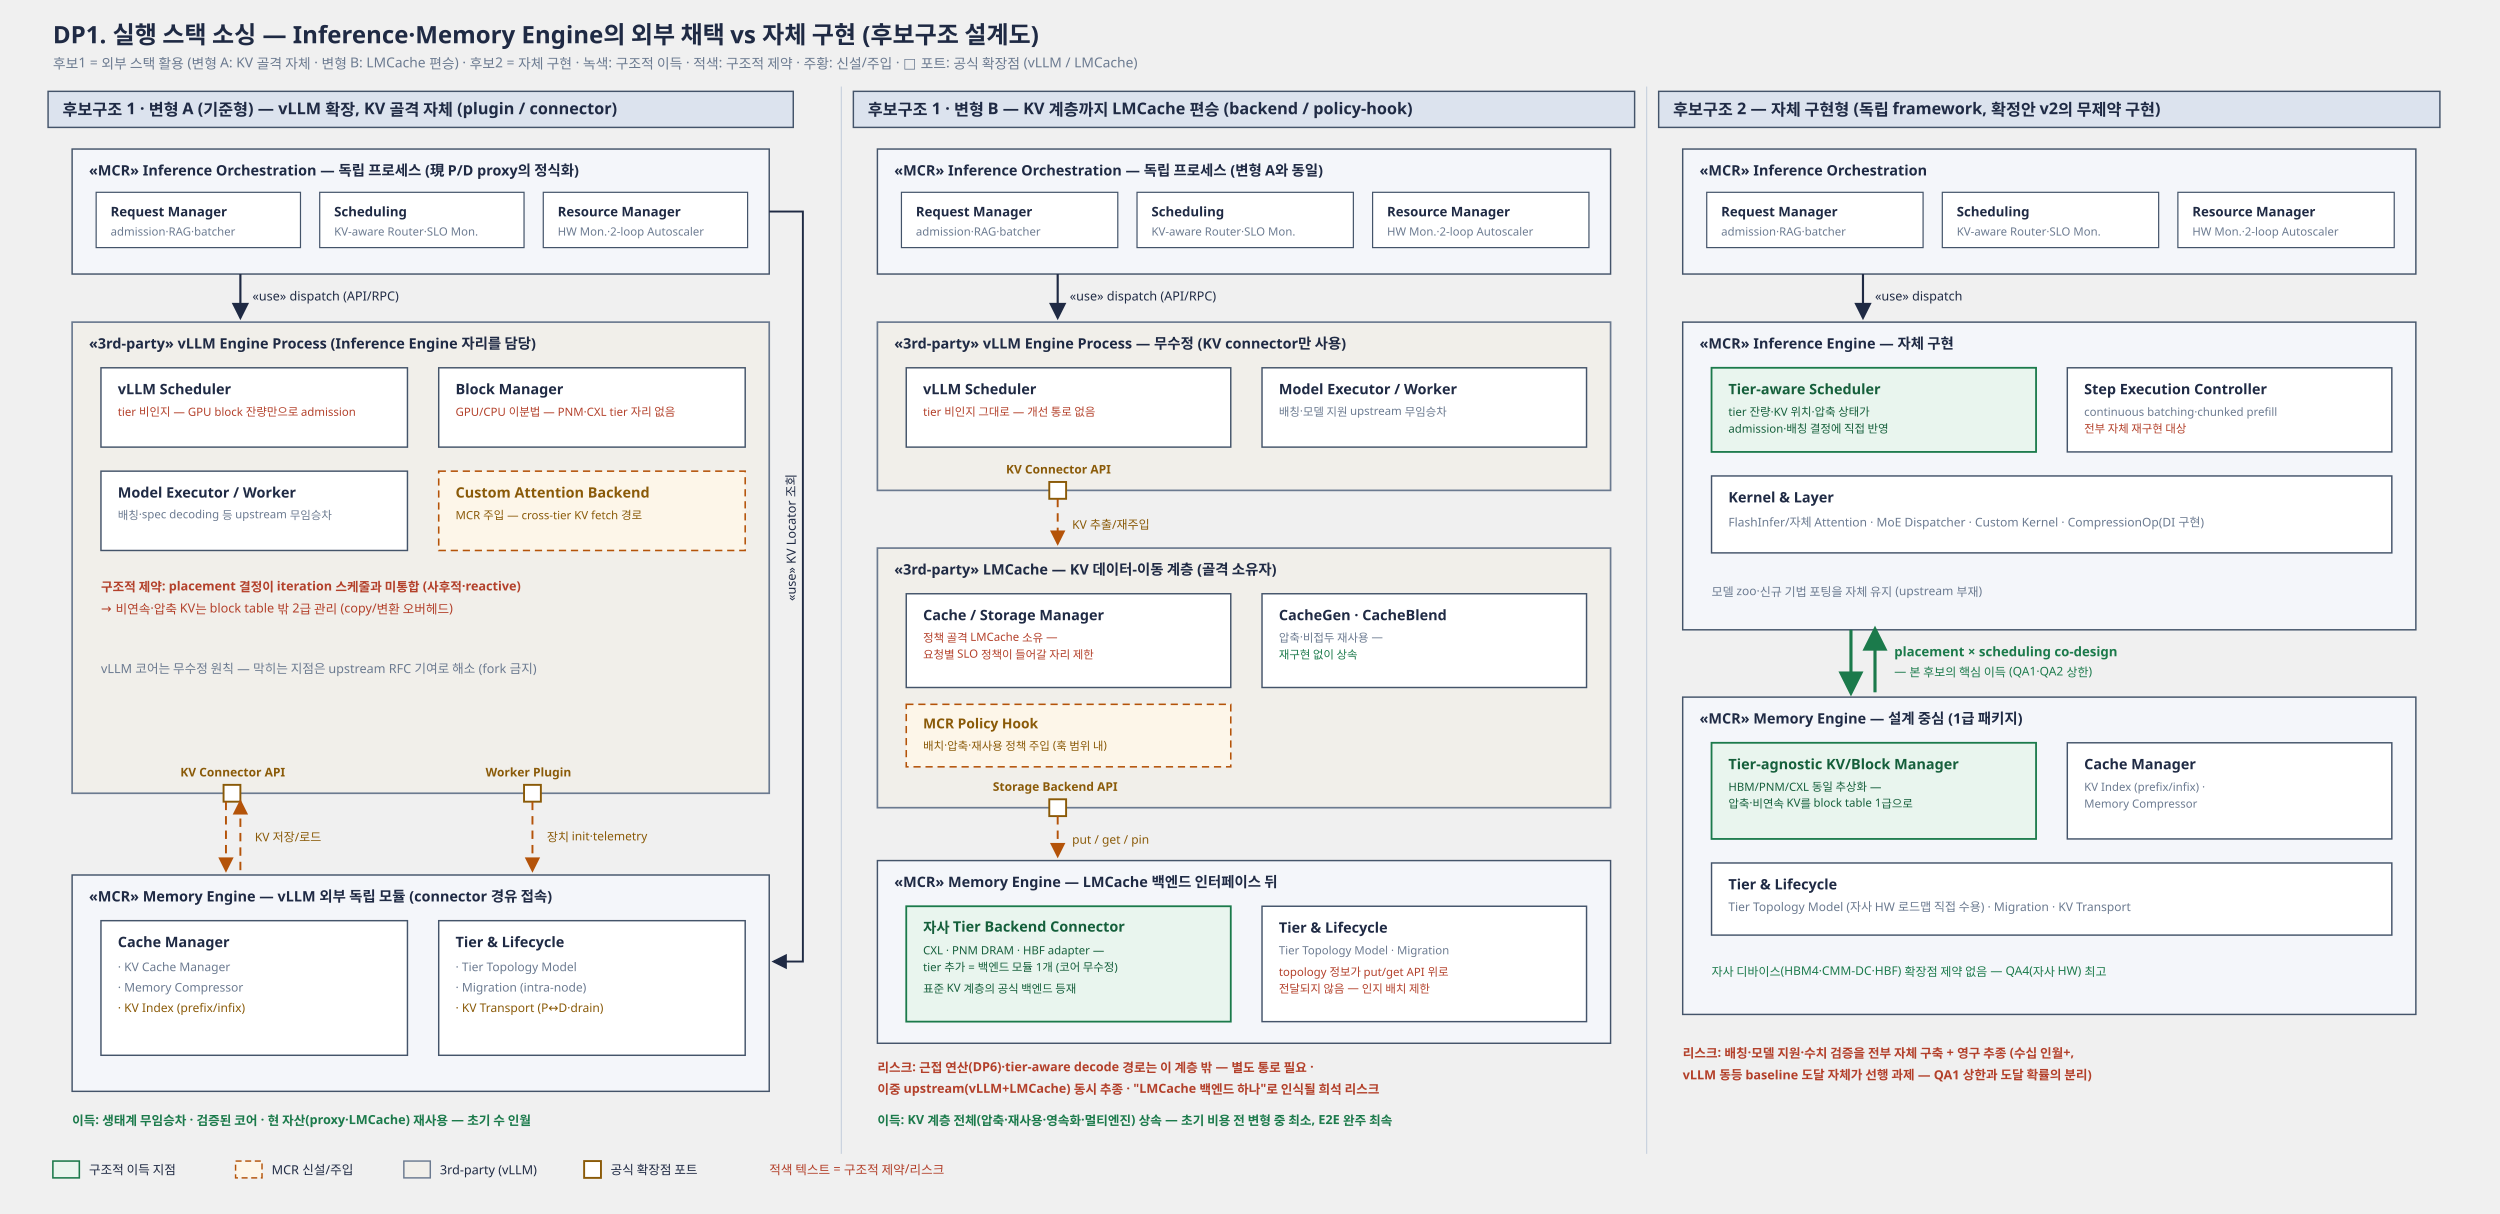
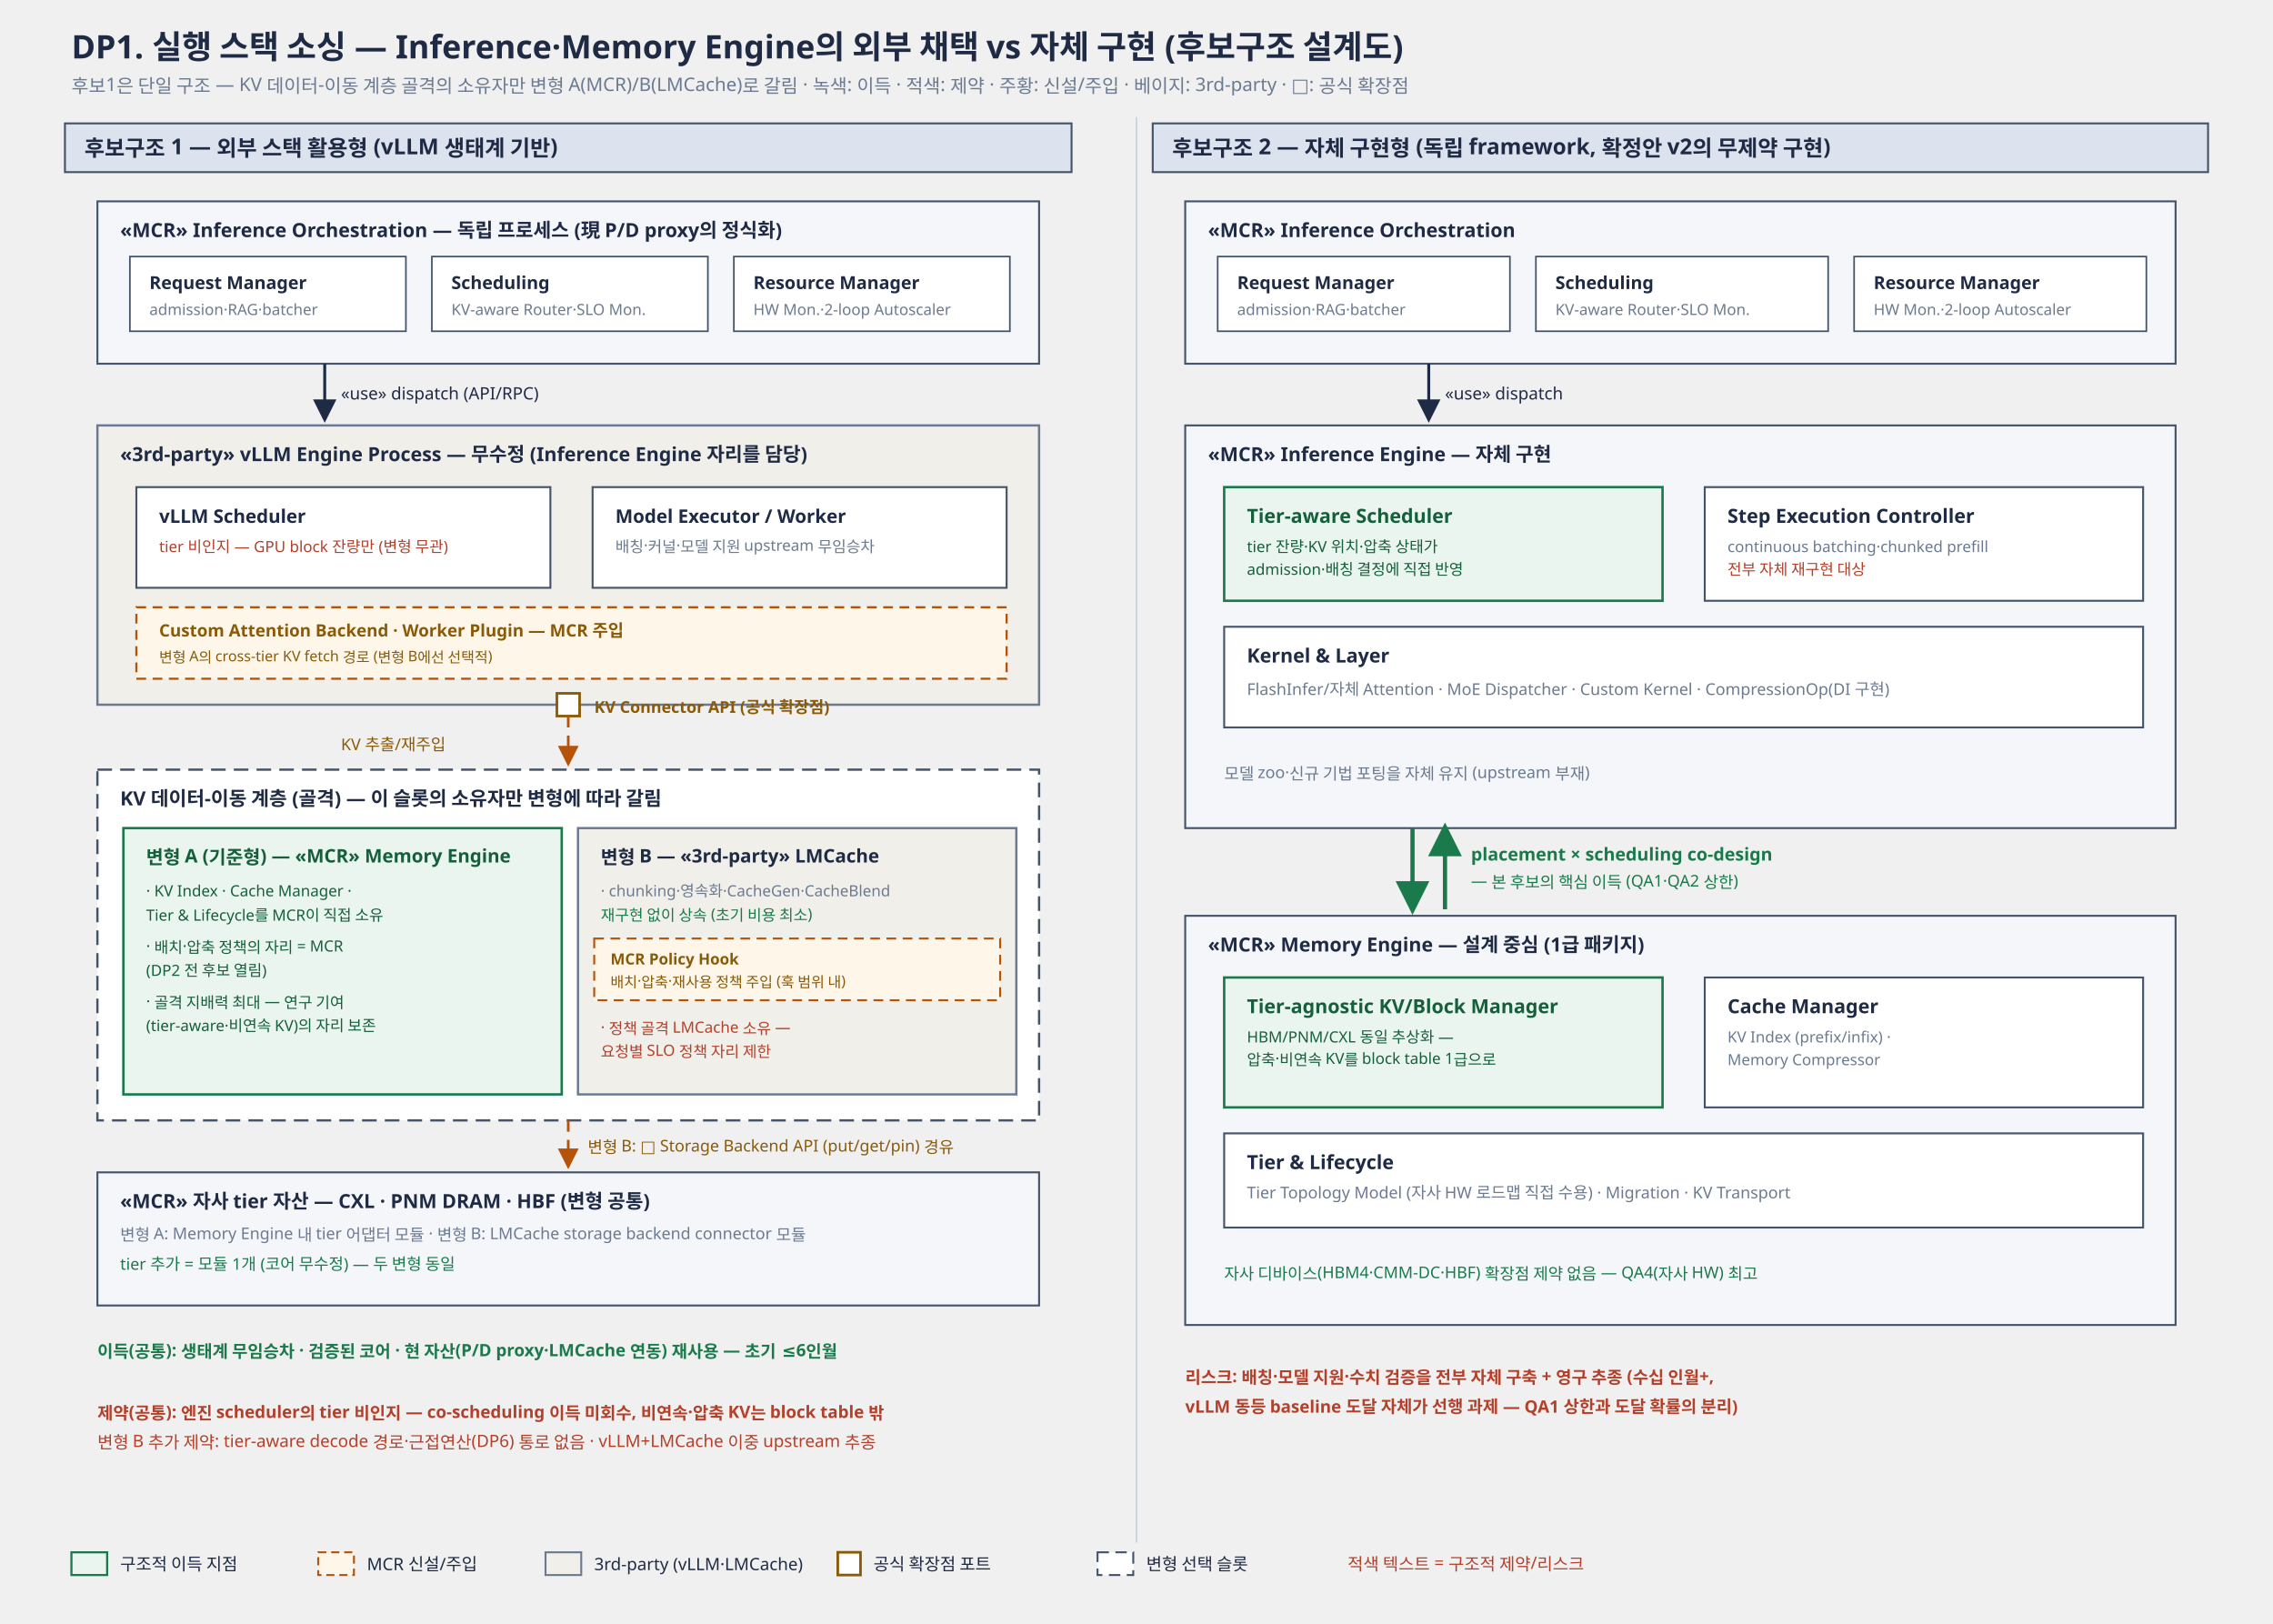
- <svg xmlns="http://www.w3.org/2000/svg" viewBox="0 0 2080 1010" font-family="'Malgun Gothic','Apple SD Gothic Neo','Noto Sans KR',sans-serif">
+ <svg xmlns="http://www.w3.org/2000/svg" viewBox="0 0 1400 1000" font-family="'Malgun Gothic','Apple SD Gothic Neo','Noto Sans KR',sans-serif">
  <defs>
    <marker id="arr" viewBox="0 0 12 12" refX="10" refY="6" markerWidth="8" markerHeight="8" orient="auto">
      <path d="M0,0 L12,6 L0,12 z" fill="#1F2A44" />
    </marker>
    <marker id="arrAmb" viewBox="0 0 12 12" refX="10" refY="6" markerWidth="8" markerHeight="8" orient="auto">
      <path d="M0,0 L12,6 L0,12 z" fill="#B45309" />
    </marker>
    <marker id="arrGrn" viewBox="0 0 12 12" refX="10" refY="6" markerWidth="8" markerHeight="8" orient="auto">
      <path d="M0,0 L12,6 L0,12 z" fill="#1B7A4B" />
    </marker>
  </defs>
  <text x="44" y="36" font-size="20" font-weight="700" fill="#1F2A44">DP1. 실행 스택 소싱 — Inference·Memory Engine의 외부 채택 vs 자체 구현 (후보구조 설계도)</text>
-   <text x="44" y="57" font-size="11.5" fill="#6B7A90">후보1 = 외부 스택 활용 (변형 A: KV 골격 자체 · 변형 B: LMCache 편승) · 후보2 = 자체 구현 · 녹색: 구조적 이득 · 적색: 구조적 제약 · 주황: 신설/주입 · □ 포트: 공식 확장점 (vLLM / LMCache)</text>
-   <line x1="700" y1="72" x2="700" y2="960" stroke="#C9D2DE" stroke-width="1" />
-   <line x1="1370" y1="72" x2="1370" y2="960" stroke="#C9D2DE" stroke-width="1" />
+   <text x="44" y="57" font-size="11.5" fill="#6B7A90">후보1은 단일 구조 — KV 데이터-이동 계층 골격의 소유자만 변형 A(MCR)/B(LMCache)로 갈림 · 녹색: 이득 · 적색: 제약 · 주황: 신설/주입 · 베이지: 3rd-party · □: 공식 확장점</text>
+   <line x1="700" y1="72" x2="700" y2="950" stroke="#C9D2DE" stroke-width="1" />
  <rect x="40" y="76" width="620" height="30" fill="#DCE3EE" stroke="#44546A" stroke-width="1.2" />
-   <text x="52" y="96" font-size="13.5" font-weight="700" fill="#1F2A44">후보구조 1 · 변형 A (기준형) — vLLM 확장, KV 골격 자체 (plugin / connector)</text>
-   <rect x="60" y="124" width="580" height="104" fill="#F4F6FA" stroke="#44546A" stroke-width="1.2" />
+   <text x="52" y="96" font-size="13.5" font-weight="700" fill="#1F2A44">후보구조 1 — 외부 스택 활용형 (vLLM 생태계 기반)</text>
+   <rect x="60" y="124" width="580" height="100" fill="#F4F6FA" stroke="#44546A" stroke-width="1.2" />
  <text x="74" y="146" font-size="12" font-weight="700" fill="#1F2A44">«MCR» Inference Orchestration — 독립 프로세스 (現 P/D proxy의 정식화)</text>
-   <rect x="80" y="160" width="170" height="46" fill="#FFFFFF" stroke="#44546A" />
-   <text x="92" y="180" font-size="11" font-weight="700" fill="#1F2A44">Request Manager</text>
-   <text x="92" y="196" font-size="9.5" fill="#6B7A90">admission·RAG·batcher</text>
-   <rect x="266" y="160" width="170" height="46" fill="#FFFFFF" stroke="#44546A" />
-   <text x="278" y="180" font-size="11" font-weight="700" fill="#1F2A44">Scheduling</text>
-   <text x="278" y="196" font-size="9.5" fill="#6B7A90">KV-aware Router·SLO Mon.</text>
-   <rect x="452" y="160" width="170" height="46" fill="#FFFFFF" stroke="#44546A" />
-   <text x="464" y="180" font-size="11" font-weight="700" fill="#1F2A44">Resource Manager</text>
-   <text x="464" y="196" font-size="9.5" fill="#6B7A90">HW Mon.·2-loop Autoscaler</text>
-   <line x1="200" y1="228" x2="200" y2="264" stroke="#1F2A44" stroke-width="1.8" marker-end="url(#arr)" />
-   <text x="210" y="250" font-size="10.5" fill="#1F2A44">«use» dispatch (API/RPC)</text>
-   <rect x="60" y="268" width="580" height="392" fill="#F1EFEA" stroke="#6B7A90" stroke-width="1.4" />
-   <text x="74" y="290" font-size="12" font-weight="700" fill="#1F2A44">«3rd-party» vLLM Engine Process  (Inference Engine 자리를 담당)</text>
-   <rect x="84" y="306" width="255" height="66" fill="#FFFFFF" stroke="#44546A" stroke-width="1.2" />
-   <text x="98" y="328" font-size="12" font-weight="700" fill="#1F2A44">vLLM Scheduler</text>
-   <text x="98" y="346" font-size="9.5" fill="#B3402A">tier 비인지 — GPU block 잔량만으로 admission</text>
-   <rect x="365" y="306" width="255" height="66" fill="#FFFFFF" stroke="#44546A" stroke-width="1.2" />
-   <text x="379" y="328" font-size="12" font-weight="700" fill="#1F2A44">Block Manager</text>
-   <text x="379" y="346" font-size="9.5" fill="#B3402A">GPU/CPU 이분법 — PNM·CXL tier 자리 없음</text>
-   <rect x="84" y="392" width="255" height="66" fill="#FFFFFF" stroke="#44546A" stroke-width="1.2" />
-   <text x="98" y="414" font-size="12" font-weight="700" fill="#1F2A44">Model Executor / Worker</text>
-   <text x="98" y="432" font-size="9.5" fill="#6B7A90">배칭·spec decoding 등 upstream 무임승차</text>
-   <rect x="365" y="392" width="255" height="66" fill="#FDF6E9" stroke="#B45309" stroke-width="1.3" stroke-dasharray="6,4" />
-   <text x="379" y="414" font-size="12" font-weight="700" fill="#8A5A08">Custom Attention Backend</text>
-   <text x="379" y="432" font-size="9.5" fill="#8A5A08">MCR 주입 — cross-tier KV fetch 경로</text>
-   <text x="84" y="492" font-size="10.5" fill="#B3402A" font-weight="700">구조적 제약: placement 결정이 iteration 스케줄과 미통합 (사후적·reactive)</text>
-   <text x="84" y="510" font-size="10.5" fill="#B3402A">→ 비연속·압축 KV는 block table 밖 2급 관리 (copy/변환 오버헤드)</text>
-   <text x="84" y="560" font-size="10.5" fill="#6B7A90">vLLM 코어는 무수정 원칙 — 막히는 지점은 upstream RFC 기여로 해소 (fork 금지)</text>
-   <rect x="186" y="653" width="14" height="14" fill="#FFFFFF" stroke="#8A5A08" stroke-width="1.6" />
-   <text x="150" y="646" font-size="10" font-weight="700" fill="#8A5A08">KV Connector API</text>
-   <rect x="436" y="653" width="14" height="14" fill="#FFFFFF" stroke="#8A5A08" stroke-width="1.6" />
-   <text x="404" y="646" font-size="10" font-weight="700" fill="#8A5A08">Worker Plugin</text>
-   <line x1="188" y1="667" x2="188" y2="724" stroke="#B45309" stroke-width="1.6" stroke-dasharray="7,5" marker-end="url(#arrAmb)" />
-   <line x1="200" y1="724" x2="200" y2="667" stroke="#B45309" stroke-width="1.6" stroke-dasharray="7,5" marker-end="url(#arrAmb)" />
-   <text x="212" y="700" font-size="10" fill="#8A5A08">KV 저장/로드</text>
-   <line x1="443" y1="667" x2="443" y2="724" stroke="#B45309" stroke-width="1.6" stroke-dasharray="7,5" marker-end="url(#arrAmb)" />
-   <text x="455" y="700" font-size="10" fill="#8A5A08">장치 init·telemetry</text>
-   <rect x="60" y="728" width="580" height="180" fill="#F4F6FA" stroke="#44546A" stroke-width="1.2" />
-   <text x="74" y="750" font-size="12" font-weight="700" fill="#1F2A44">«MCR» Memory Engine — vLLM 외부 독립 모듈 (connector 경유 접속)</text>
-   <rect x="84" y="766" width="255" height="112" fill="#FFFFFF" stroke="#44546A" stroke-width="1.2" />
-   <text x="98" y="788" font-size="12" font-weight="700" fill="#1F2A44">Cache Manager</text>
-   <text x="98" y="808" font-size="10" fill="#6B7A90">· KV Cache Manager</text>
-   <text x="98" y="825" font-size="10" fill="#6B7A90">· Memory Compressor</text>
-   <text x="98" y="842" font-size="10" fill="#8A5A08">· KV Index (prefix/infix)</text>
-   <rect x="365" y="766" width="255" height="112" fill="#FFFFFF" stroke="#44546A" stroke-width="1.2" />
-   <text x="379" y="788" font-size="12" font-weight="700" fill="#1F2A44">Tier &amp; Lifecycle</text>
-   <text x="379" y="808" font-size="10" fill="#6B7A90">· Tier Topology Model</text>
-   <text x="379" y="825" font-size="10" fill="#6B7A90">· Migration (intra-node)</text>
-   <text x="379" y="842" font-size="10" fill="#8A5A08">· KV Transport (P↔D·drain)</text>
-   <path d="M 640 176 L 668 176 L 668 800 L 644 800" fill="none" stroke="#1F2A44" stroke-width="1.6" marker-end="url(#arr)" />
-   <text x="662" y="500" font-size="10.5" fill="#1F2A44" transform="rotate(-90 662 500)">«use» KV Locator 조회</text>
-   <text x="60" y="936" font-size="10.5" fill="#1B7A4B" font-weight="700">이득: 생태계 무임승차 · 검증된 코어 · 현 자산(proxy·LMCache) 재사용 — 초기 수 인월</text>
+   <rect x="80" y="158" width="170" height="46" fill="#FFFFFF" stroke="#44546A" />
+   <text x="92" y="178" font-size="11" font-weight="700" fill="#1F2A44">Request Manager</text>
+   <text x="92" y="194" font-size="9.5" fill="#6B7A90">admission·RAG·batcher</text>
+   <rect x="266" y="158" width="170" height="46" fill="#FFFFFF" stroke="#44546A" />
+   <text x="278" y="178" font-size="11" font-weight="700" fill="#1F2A44">Scheduling</text>
+   <text x="278" y="194" font-size="9.5" fill="#6B7A90">KV-aware Router·SLO Mon.</text>
+   <rect x="452" y="158" width="170" height="46" fill="#FFFFFF" stroke="#44546A" />
+   <text x="464" y="178" font-size="11" font-weight="700" fill="#1F2A44">Resource Manager</text>
+   <text x="464" y="194" font-size="9.5" fill="#6B7A90">HW Mon.·2-loop Autoscaler</text>
+   <line x1="200" y1="224" x2="200" y2="258" stroke="#1F2A44" stroke-width="1.8" marker-end="url(#arr)" />
+   <text x="210" y="246" font-size="10.5" fill="#1F2A44">«use» dispatch (API/RPC)</text>
+   <rect x="60" y="262" width="580" height="172" fill="#F1EFEA" stroke="#6B7A90" stroke-width="1.4" />
+   <text x="74" y="284" font-size="12" font-weight="700" fill="#1F2A44">«3rd-party» vLLM Engine Process — 무수정 (Inference Engine 자리를 담당)</text>
+   <rect x="84" y="300" width="255" height="62" fill="#FFFFFF" stroke="#44546A" stroke-width="1.2" />
+   <text x="98" y="322" font-size="11.5" font-weight="700" fill="#1F2A44">vLLM Scheduler</text>
+   <text x="98" y="340" font-size="9.5" fill="#B3402A">tier 비인지 — GPU block 잔량만 (변형 무관)</text>
+   <rect x="365" y="300" width="255" height="62" fill="#FFFFFF" stroke="#44546A" stroke-width="1.2" />
+   <text x="379" y="322" font-size="11.5" font-weight="700" fill="#1F2A44">Model Executor / Worker</text>
+   <text x="379" y="340" font-size="9.5" fill="#6B7A90">배칭·커널·모델 지원 upstream 무임승차</text>
+   <rect x="84" y="374" width="536" height="44" fill="#FDF6E9" stroke="#B45309" stroke-width="1.3" stroke-dasharray="6,4" />
+   <text x="98" y="392" font-size="10.5" font-weight="700" fill="#8A5A08">Custom Attention Backend · Worker Plugin — MCR 주입</text>
+   <text x="98" y="408" font-size="9" fill="#8A5A08">변형 A의 cross-tier KV fetch 경로 (변형 B에선 선택적)</text>
+   <rect x="343" y="427" width="14" height="14" fill="#FFFFFF" stroke="#8A5A08" stroke-width="1.6" />
+   <text x="366" y="439" font-size="10" font-weight="700" fill="#8A5A08">KV Connector API (공식 확장점)</text>
+   <line x1="350" y1="441" x2="350" y2="470" stroke="#B45309" stroke-width="1.6" stroke-dasharray="7,5" marker-end="url(#arrAmb)" />
+   <text x="210" y="462" font-size="10" fill="#8A5A08">KV 추출/재주입</text>
+   <rect x="60" y="474" width="580" height="216" fill="#FFFFFF" stroke="#44546A" stroke-width="1.4" stroke-dasharray="9,5" />
+   <text x="74" y="496" font-size="12" font-weight="700" fill="#1F2A44">KV 데이터-이동 계층 (골격) — 이 슬롯의 소유자만 변형에 따라 갈림</text>
+   <rect x="76" y="510" width="270" height="164" fill="#E9F5EE" stroke="#1B7A4B" stroke-width="1.5" />
+   <text x="90" y="532" font-size="11.5" font-weight="700" fill="#155F3B">변형 A (기준형) — «MCR» Memory Engine</text>
+   <text x="90" y="552" font-size="9.5" fill="#155F3B">· KV Index · Cache Manager ·</text>
+   <text x="90" y="567" font-size="9.5" fill="#155F3B">  Tier &amp; Lifecycle를 MCR이 직접 소유</text>
+   <text x="90" y="586" font-size="9.5" fill="#155F3B">· 배치·압축 정책의 자리 = MCR</text>
+   <text x="90" y="601" font-size="9.5" fill="#155F3B">  (DP2 전 후보 열림)</text>
+   <text x="90" y="620" font-size="9.5" fill="#155F3B">· 골격 지배력 최대 — 연구 기여</text>
+   <text x="90" y="635" font-size="9.5" fill="#155F3B">  (tier-aware·비연속 KV)의 자리 보존</text>
+   <rect x="356" y="510" width="270" height="164" fill="#F1EFEA" stroke="#6B7A90" stroke-width="1.4" />
+   <text x="370" y="532" font-size="11.5" font-weight="700" fill="#1F2A44">변형 B — «3rd-party» LMCache</text>
+   <text x="370" y="552" font-size="9.5" fill="#6B7A90">· chunking·영속화·CacheGen·CacheBlend</text>
+   <text x="370" y="567" font-size="9.5" fill="#1B7A4B">  재구현 없이 상속 (초기 비용 최소)</text>
+   <rect x="366" y="578" width="250" height="38" fill="#FDF6E9" stroke="#B45309" stroke-width="1.2" stroke-dasharray="6,4" />
+   <text x="376" y="594" font-size="9.5" font-weight="700" fill="#8A5A08">MCR Policy Hook</text>
+   <text x="376" y="608" font-size="9" fill="#8A5A08">배치·압축·재사용 정책 주입 (훅 범위 내)</text>
+   <text x="370" y="636" font-size="9.5" fill="#B3402A">· 정책 골격 LMCache 소유 —</text>
+   <text x="370" y="651" font-size="9.5" fill="#B3402A">  요청별 SLO 정책 자리 제한</text>
+   <line x1="350" y1="690" x2="350" y2="718" stroke="#B45309" stroke-width="1.6" stroke-dasharray="7,5" marker-end="url(#arrAmb)" />
+   <text x="362" y="710" font-size="10" fill="#8A5A08">변형 B: □ Storage Backend API (put/get/pin) 경유</text>
+   <rect x="60" y="722" width="580" height="82" fill="#F4F6FA" stroke="#44546A" stroke-width="1.2" />
+   <text x="74" y="744" font-size="12" font-weight="700" fill="#1F2A44">«MCR» 자사 tier 자산 — CXL · PNM DRAM · HBF (변형 공통)</text>
+   <text x="74" y="764" font-size="10" fill="#6B7A90">변형 A: Memory Engine 내 tier 어댑터 모듈 · 변형 B: LMCache storage backend connector 모듈</text>
+   <text x="74" y="782" font-size="10" fill="#1B7A4B">tier 추가 = 모듈 1개 (코어 무수정) — 두 변형 동일</text>
+   <text x="60" y="836" font-size="10.5" fill="#1B7A4B" font-weight="700">이득(공통): 생태계 무임승차 · 검증된 코어 · 현 자산(P/D proxy·LMCache 연동) 재사용 — 초기 ≤6인월</text>
+   <text x="60" y="874" font-size="10.5" fill="#B3402A" font-weight="700">제약(공통): 엔진 scheduler의 tier 비인지 — co-scheduling 이득 미회수, 비연속·압축 KV는 block table 밖</text>
+   <text x="60" y="892" font-size="10.5" fill="#B3402A">변형 B 추가 제약: tier-aware decode 경로·근접연산(DP6) 통로 없음 · vLLM+LMCache 이중 upstream 추종</text>
  <rect x="710" y="76" width="650" height="30" fill="#DCE3EE" stroke="#44546A" stroke-width="1.2" />
-   <text x="722" y="96" font-size="13.5" font-weight="700" fill="#1F2A44">후보구조 1 · 변형 B — KV 계층까지 LMCache 편승 (backend / policy-hook)</text>
-   <rect x="730" y="124" width="610" height="104" fill="#F4F6FA" stroke="#44546A" stroke-width="1.2" />
-   <text x="744" y="146" font-size="12" font-weight="700" fill="#1F2A44">«MCR» Inference Orchestration — 독립 프로세스 (변형 A와 동일)</text>
-   <rect x="750" y="160" width="180" height="46" fill="#FFFFFF" stroke="#44546A" />
-   <text x="762" y="180" font-size="11" font-weight="700" fill="#1F2A44">Request Manager</text>
-   <text x="762" y="196" font-size="9.5" fill="#6B7A90">admission·RAG·batcher</text>
-   <rect x="946" y="160" width="180" height="46" fill="#FFFFFF" stroke="#44546A" />
-   <text x="958" y="180" font-size="11" font-weight="700" fill="#1F2A44">Scheduling</text>
-   <text x="958" y="196" font-size="9.5" fill="#6B7A90">KV-aware Router·SLO Mon.</text>
-   <rect x="1142" y="160" width="180" height="46" fill="#FFFFFF" stroke="#44546A" />
-   <text x="1154" y="180" font-size="11" font-weight="700" fill="#1F2A44">Resource Manager</text>
-   <text x="1154" y="196" font-size="9.5" fill="#6B7A90">HW Mon.·2-loop Autoscaler</text>
-   <line x1="880" y1="228" x2="880" y2="264" stroke="#1F2A44" stroke-width="1.8" marker-end="url(#arr)" />
-   <text x="890" y="250" font-size="10.5" fill="#1F2A44">«use» dispatch (API/RPC)</text>
-   <rect x="730" y="268" width="610" height="140" fill="#F1EFEA" stroke="#6B7A90" stroke-width="1.4" />
-   <text x="744" y="290" font-size="12" font-weight="700" fill="#1F2A44">«3rd-party» vLLM Engine Process — 무수정 (KV connector만 사용)</text>
-   <rect x="754" y="306" width="270" height="66" fill="#FFFFFF" stroke="#44546A" stroke-width="1.2" />
-   <text x="768" y="328" font-size="12" font-weight="700" fill="#1F2A44">vLLM Scheduler</text>
-   <text x="768" y="346" font-size="9.5" fill="#B3402A">tier 비인지 그대로 — 개선 통로 없음</text>
-   <rect x="1050" y="306" width="270" height="66" fill="#FFFFFF" stroke="#44546A" stroke-width="1.2" />
-   <text x="1064" y="328" font-size="12" font-weight="700" fill="#1F2A44">Model Executor / Worker</text>
-   <text x="1064" y="346" font-size="9.5" fill="#6B7A90">배칭·모델 지원 upstream 무임승차</text>
-   <rect x="873" y="401" width="14" height="14" fill="#FFFFFF" stroke="#8A5A08" stroke-width="1.6" />
-   <text x="837" y="394" font-size="10" font-weight="700" fill="#8A5A08">KV Connector API</text>
-   <line x1="880" y1="415" x2="880" y2="452" stroke="#B45309" stroke-width="1.6" stroke-dasharray="7,5" marker-end="url(#arrAmb)" />
-   <text x="892" y="440" font-size="10" fill="#8A5A08">KV 추출/재주입</text>
-   <rect x="730" y="456" width="610" height="216" fill="#F1EFEA" stroke="#6B7A90" stroke-width="1.4" />
-   <text x="744" y="478" font-size="12" font-weight="700" fill="#1F2A44">«3rd-party» LMCache — KV 데이터-이동 계층 (골격 소유자)</text>
-   <rect x="754" y="494" width="270" height="78" fill="#FFFFFF" stroke="#44546A" stroke-width="1.2" />
-   <text x="768" y="516" font-size="12" font-weight="700" fill="#1F2A44">Cache / Storage Manager</text>
-   <text x="768" y="534" font-size="9.5" fill="#B3402A">정책 골격 LMCache 소유 —</text>
-   <text x="768" y="548" font-size="9.5" fill="#B3402A">요청별 SLO 정책이 들어갈 자리 제한</text>
-   <rect x="1050" y="494" width="270" height="78" fill="#FFFFFF" stroke="#44546A" stroke-width="1.2" />
-   <text x="1064" y="516" font-size="12" font-weight="700" fill="#1F2A44">CacheGen · CacheBlend</text>
-   <text x="1064" y="534" font-size="9.5" fill="#6B7A90">압축·비접두 재사용 —</text>
-   <text x="1064" y="548" font-size="9.5" fill="#1B7A4B">재구현 없이 상속</text>
-   <rect x="754" y="586" width="270" height="52" fill="#FDF6E9" stroke="#B45309" stroke-width="1.3" stroke-dasharray="6,4" />
-   <text x="768" y="606" font-size="11.5" font-weight="700" fill="#8A5A08">MCR Policy Hook</text>
-   <text x="768" y="624" font-size="9.5" fill="#8A5A08">배치·압축·재사용 정책 주입 (훅 범위 내)</text>
-   <rect x="873" y="665" width="14" height="14" fill="#FFFFFF" stroke="#8A5A08" stroke-width="1.6" />
-   <text x="826" y="658" font-size="10" font-weight="700" fill="#8A5A08">Storage Backend API</text>
-   <line x1="880" y1="679" x2="880" y2="712" stroke="#B45309" stroke-width="1.6" stroke-dasharray="7,5" marker-end="url(#arrAmb)" />
-   <text x="892" y="702" font-size="10" fill="#8A5A08">put / get / pin</text>
-   <rect x="730" y="716" width="610" height="152" fill="#F4F6FA" stroke="#44546A" stroke-width="1.2" />
-   <text x="744" y="738" font-size="12" font-weight="700" fill="#1F2A44">«MCR» Memory Engine — LMCache 백엔드 인터페이스 뒤</text>
-   <rect x="754" y="754" width="270" height="96" fill="#E9F5EE" stroke="#1B7A4B" stroke-width="1.5" />
-   <text x="768" y="776" font-size="12" font-weight="700" fill="#155F3B">자사 Tier Backend Connector</text>
-   <text x="768" y="794" font-size="9.5" fill="#155F3B">CXL · PNM DRAM · HBF adapter —</text>
-   <text x="768" y="808" font-size="9.5" fill="#155F3B">tier 추가 = 백엔드 모듈 1개 (코어 무수정)</text>
-   <text x="768" y="826" font-size="9.5" fill="#155F3B">표준 KV 계층의 공식 백엔드 등재</text>
-   <rect x="1050" y="754" width="270" height="96" fill="#FFFFFF" stroke="#44546A" stroke-width="1.2" />
-   <text x="1064" y="776" font-size="12" font-weight="700" fill="#1F2A44">Tier &amp; Lifecycle</text>
-   <text x="1064" y="794" font-size="9.5" fill="#6B7A90">Tier Topology Model · Migration</text>
-   <text x="1064" y="812" font-size="9.5" fill="#B3402A">topology 정보가 put/get API 위로</text>
-   <text x="1064" y="826" font-size="9.5" fill="#B3402A">전달되지 않음 — 인지 배치 제한</text>
-   <text x="730" y="892" font-size="10.5" fill="#B3402A" font-weight="700">리스크: 근접 연산(DP6)·tier-aware decode 경로는 이 계층 밖 — 별도 통로 필요 ·</text>
-   <text x="730" y="910" font-size="10.5" fill="#B3402A" font-weight="700">이중 upstream(vLLM+LMCache) 동시 추종 · "LMCache 백엔드 하나"로 인식될 희석 리스크</text>
-   <text x="730" y="936" font-size="10.5" fill="#1B7A4B" font-weight="700">이득: KV 계층 전체(압축·재사용·영속화·멀티엔진) 상속 — 초기 비용 전 변형 중 최소, E2E 완주 최속</text>
-   <rect x="1380" y="76" width="650" height="30" fill="#DCE3EE" stroke="#44546A" stroke-width="1.2" />
-   <text x="1392" y="96" font-size="13.5" font-weight="700" fill="#1F2A44">후보구조 2 — 자체 구현형 (독립 framework, 확정안 v2의 무제약 구현)</text>
-   <rect x="1400" y="124" width="610" height="104" fill="#F4F6FA" stroke="#44546A" stroke-width="1.2" />
-   <text x="1414" y="146" font-size="12" font-weight="700" fill="#1F2A44">«MCR» Inference Orchestration</text>
-   <rect x="1420" y="160" width="180" height="46" fill="#FFFFFF" stroke="#44546A" />
-   <text x="1432" y="180" font-size="11" font-weight="700" fill="#1F2A44">Request Manager</text>
-   <text x="1432" y="196" font-size="9.5" fill="#6B7A90">admission·RAG·batcher</text>
-   <rect x="1616" y="160" width="180" height="46" fill="#FFFFFF" stroke="#44546A" />
-   <text x="1628" y="180" font-size="11" font-weight="700" fill="#1F2A44">Scheduling</text>
-   <text x="1628" y="196" font-size="9.5" fill="#6B7A90">KV-aware Router·SLO Mon.</text>
-   <rect x="1812" y="160" width="180" height="46" fill="#FFFFFF" stroke="#44546A" />
-   <text x="1824" y="180" font-size="11" font-weight="700" fill="#1F2A44">Resource Manager</text>
-   <text x="1824" y="196" font-size="9.5" fill="#6B7A90">HW Mon.·2-loop Autoscaler</text>
-   <line x1="1550" y1="228" x2="1550" y2="264" stroke="#1F2A44" stroke-width="1.8" marker-end="url(#arr)" />
-   <text x="1560" y="250" font-size="10.5" fill="#1F2A44">«use» dispatch</text>
-   <rect x="1400" y="268" width="610" height="256" fill="#F4F6FA" stroke="#44546A" stroke-width="1.2" />
-   <text x="1414" y="290" font-size="12" font-weight="700" fill="#1F2A44">«MCR» Inference Engine — 자체 구현</text>
-   <rect x="1424" y="306" width="270" height="70" fill="#E9F5EE" stroke="#1B7A4B" stroke-width="1.5" />
-   <text x="1438" y="328" font-size="12" font-weight="700" fill="#155F3B">Tier-aware Scheduler</text>
-   <text x="1438" y="346" font-size="9.5" fill="#155F3B">tier 잔량·KV 위치·압축 상태가</text>
-   <text x="1438" y="360" font-size="9.5" fill="#155F3B">admission·배칭 결정에 직접 반영</text>
-   <rect x="1720" y="306" width="270" height="70" fill="#FFFFFF" stroke="#44546A" stroke-width="1.2" />
-   <text x="1734" y="328" font-size="12" font-weight="700" fill="#1F2A44">Step Execution Controller</text>
-   <text x="1734" y="346" font-size="9.5" fill="#6B7A90">continuous batching·chunked prefill</text>
-   <text x="1734" y="360" font-size="9.5" fill="#B3402A">전부 자체 재구현 대상</text>
-   <rect x="1424" y="396" width="566" height="64" fill="#FFFFFF" stroke="#44546A" stroke-width="1.2" />
-   <text x="1438" y="418" font-size="12" font-weight="700" fill="#1F2A44">Kernel &amp; Layer</text>
-   <text x="1438" y="438" font-size="10" fill="#6B7A90">FlashInfer/자체 Attention · MoE Dispatcher · Custom Kernel · CompressionOp(DI 구현)</text>
-   <text x="1424" y="496" font-size="10" fill="#6B7A90">모델 zoo·신규 기법 포팅을 자체 유지 (upstream 부재)</text>
-   <line x1="1540" y1="524" x2="1540" y2="576" stroke="#1B7A4B" stroke-width="2.6" marker-end="url(#arrGrn)" />
-   <line x1="1560" y1="576" x2="1560" y2="524" stroke="#1B7A4B" stroke-width="2.6" marker-end="url(#arrGrn)" />
-   <text x="1576" y="546" font-size="11" font-weight="700" fill="#1B7A4B">placement × scheduling co-design</text>
-   <text x="1576" y="562" font-size="10" fill="#1B7A4B">— 본 후보의 핵심 이득 (QA1·QA2 상한)</text>
-   <rect x="1400" y="580" width="610" height="264" fill="#F4F6FA" stroke="#44546A" stroke-width="1.2" />
-   <text x="1414" y="602" font-size="12" font-weight="700" fill="#1F2A44">«MCR» Memory Engine — 설계 중심 (1급 패키지)</text>
-   <rect x="1424" y="618" width="270" height="80" fill="#E9F5EE" stroke="#1B7A4B" stroke-width="1.5" />
-   <text x="1438" y="640" font-size="12" font-weight="700" fill="#155F3B">Tier-agnostic KV/Block Manager</text>
-   <text x="1438" y="658" font-size="9.5" fill="#155F3B">HBM/PNM/CXL 동일 추상화 —</text>
-   <text x="1438" y="672" font-size="9.5" fill="#155F3B">압축·비연속 KV를 block table 1급으로</text>
-   <rect x="1720" y="618" width="270" height="80" fill="#FFFFFF" stroke="#44546A" stroke-width="1.2" />
-   <text x="1734" y="640" font-size="12" font-weight="700" fill="#1F2A44">Cache Manager</text>
-   <text x="1734" y="658" font-size="9.5" fill="#6B7A90">KV Index (prefix/infix) ·</text>
-   <text x="1734" y="672" font-size="9.5" fill="#6B7A90">Memory Compressor</text>
-   <rect x="1424" y="718" width="566" height="60" fill="#FFFFFF" stroke="#44546A" stroke-width="1.2" />
-   <text x="1438" y="740" font-size="12" font-weight="700" fill="#1F2A44">Tier &amp; Lifecycle</text>
-   <text x="1438" y="758" font-size="10" fill="#6B7A90">Tier Topology Model (자사 HW 로드맵 직접 수용) · Migration · KV Transport</text>
-   <text x="1424" y="812" font-size="10" fill="#1B7A4B">자사 디바이스(HBM4·CMM-DC·HBF) 확장점 제약 없음 — QA4(자사 HW) 최고</text>
-   <text x="1400" y="880" font-size="10.5" fill="#B3402A" font-weight="700">리스크: 배칭·모델 지원·수치 검증을 전부 자체 구축 + 영구 추종 (수십 인월+,</text>
-   <text x="1400" y="898" font-size="10.5" fill="#B3402A" font-weight="700">vLLM 동등 baseline 도달 자체가 선행 과제 — QA1 상한과 도달 확률의 분리)</text>
-   <rect x="44" y="966" width="22" height="14" fill="#E9F5EE" stroke="#1B7A4B" stroke-width="1.3" />
-   <text x="74" y="977" font-size="10.5" fill="#1F2A44">구조적 이득 지점</text>
-   <rect x="196" y="966" width="22" height="14" fill="#FDF6E9" stroke="#B45309" stroke-width="1.2" stroke-dasharray="5,3" />
-   <text x="226" y="977" font-size="10.5" fill="#1F2A44">MCR 신설/주입</text>
-   <rect x="336" y="966" width="22" height="14" fill="#F1EFEA" stroke="#6B7A90" stroke-width="1.2" />
-   <text x="366" y="977" font-size="10.5" fill="#1F2A44">3rd-party (vLLM)</text>
-   <rect x="486" y="966" width="14" height="14" fill="#FFFFFF" stroke="#8A5A08" stroke-width="1.6" />
-   <text x="508" y="977" font-size="10.5" fill="#1F2A44">공식 확장점 포트</text>
-   <text x="640" y="977" font-size="10.5" fill="#B3402A">적색 텍스트 = 구조적 제약/리스크</text>
+   <text x="722" y="96" font-size="13.5" font-weight="700" fill="#1F2A44">후보구조 2 — 자체 구현형 (독립 framework, 확정안 v2의 무제약 구현)</text>
+   <rect x="730" y="124" width="610" height="100" fill="#F4F6FA" stroke="#44546A" stroke-width="1.2" />
+   <text x="744" y="146" font-size="12" font-weight="700" fill="#1F2A44">«MCR» Inference Orchestration</text>
+   <rect x="750" y="158" width="180" height="46" fill="#FFFFFF" stroke="#44546A" />
+   <text x="762" y="178" font-size="11" font-weight="700" fill="#1F2A44">Request Manager</text>
+   <text x="762" y="194" font-size="9.5" fill="#6B7A90">admission·RAG·batcher</text>
+   <rect x="946" y="158" width="180" height="46" fill="#FFFFFF" stroke="#44546A" />
+   <text x="958" y="178" font-size="11" font-weight="700" fill="#1F2A44">Scheduling</text>
+   <text x="958" y="194" font-size="9.5" fill="#6B7A90">KV-aware Router·SLO Mon.</text>
+   <rect x="1142" y="158" width="180" height="46" fill="#FFFFFF" stroke="#44546A" />
+   <text x="1154" y="178" font-size="11" font-weight="700" fill="#1F2A44">Resource Manager</text>
+   <text x="1154" y="194" font-size="9.5" fill="#6B7A90">HW Mon.·2-loop Autoscaler</text>
+   <line x1="880" y1="224" x2="880" y2="258" stroke="#1F2A44" stroke-width="1.8" marker-end="url(#arr)" />
+   <text x="890" y="246" font-size="10.5" fill="#1F2A44">«use» dispatch</text>
+   <rect x="730" y="262" width="610" height="248" fill="#F4F6FA" stroke="#44546A" stroke-width="1.2" />
+   <text x="744" y="284" font-size="12" font-weight="700" fill="#1F2A44">«MCR» Inference Engine — 자체 구현</text>
+   <rect x="754" y="300" width="270" height="70" fill="#E9F5EE" stroke="#1B7A4B" stroke-width="1.5" />
+   <text x="768" y="322" font-size="12" font-weight="700" fill="#155F3B">Tier-aware Scheduler</text>
+   <text x="768" y="340" font-size="9.5" fill="#155F3B">tier 잔량·KV 위치·압축 상태가</text>
+   <text x="768" y="354" font-size="9.5" fill="#155F3B">admission·배칭 결정에 직접 반영</text>
+   <rect x="1050" y="300" width="270" height="70" fill="#FFFFFF" stroke="#44546A" stroke-width="1.2" />
+   <text x="1064" y="322" font-size="12" font-weight="700" fill="#1F2A44">Step Execution Controller</text>
+   <text x="1064" y="340" font-size="9.5" fill="#6B7A90">continuous batching·chunked prefill</text>
+   <text x="1064" y="354" font-size="9.5" fill="#B3402A">전부 자체 재구현 대상</text>
+   <rect x="754" y="386" width="566" height="62" fill="#FFFFFF" stroke="#44546A" stroke-width="1.2" />
+   <text x="768" y="408" font-size="12" font-weight="700" fill="#1F2A44">Kernel &amp; Layer</text>
+   <text x="768" y="428" font-size="10" fill="#6B7A90">FlashInfer/자체 Attention · MoE Dispatcher · Custom Kernel · CompressionOp(DI 구현)</text>
+   <text x="754" y="480" font-size="10" fill="#6B7A90">모델 zoo·신규 기법 포팅을 자체 유지 (upstream 부재)</text>
+   <line x1="870" y1="510" x2="870" y2="560" stroke="#1B7A4B" stroke-width="2.6" marker-end="url(#arrGrn)" />
+   <line x1="890" y1="560" x2="890" y2="510" stroke="#1B7A4B" stroke-width="2.6" marker-end="url(#arrGrn)" />
+   <text x="906" y="530" font-size="11" font-weight="700" fill="#1B7A4B">placement × scheduling co-design</text>
+   <text x="906" y="546" font-size="10" fill="#1B7A4B">— 본 후보의 핵심 이득 (QA1·QA2 상한)</text>
+   <rect x="730" y="564" width="610" height="252" fill="#F4F6FA" stroke="#44546A" stroke-width="1.2" />
+   <text x="744" y="586" font-size="12" font-weight="700" fill="#1F2A44">«MCR» Memory Engine — 설계 중심 (1급 패키지)</text>
+   <rect x="754" y="602" width="270" height="80" fill="#E9F5EE" stroke="#1B7A4B" stroke-width="1.5" />
+   <text x="768" y="624" font-size="12" font-weight="700" fill="#155F3B">Tier-agnostic KV/Block Manager</text>
+   <text x="768" y="642" font-size="9.5" fill="#155F3B">HBM/PNM/CXL 동일 추상화 —</text>
+   <text x="768" y="656" font-size="9.5" fill="#155F3B">압축·비연속 KV를 block table 1급으로</text>
+   <rect x="1050" y="602" width="270" height="80" fill="#FFFFFF" stroke="#44546A" stroke-width="1.2" />
+   <text x="1064" y="624" font-size="12" font-weight="700" fill="#1F2A44">Cache Manager</text>
+   <text x="1064" y="642" font-size="9.5" fill="#6B7A90">KV Index (prefix/infix) ·</text>
+   <text x="1064" y="656" font-size="9.5" fill="#6B7A90">Memory Compressor</text>
+   <rect x="754" y="698" width="566" height="58" fill="#FFFFFF" stroke="#44546A" stroke-width="1.2" />
+   <text x="768" y="720" font-size="12" font-weight="700" fill="#1F2A44">Tier &amp; Lifecycle</text>
+   <text x="768" y="738" font-size="10" fill="#6B7A90">Tier Topology Model (자사 HW 로드맵 직접 수용) · Migration · KV Transport</text>
+   <text x="754" y="788" font-size="10" fill="#1B7A4B">자사 디바이스(HBM4·CMM-DC·HBF) 확장점 제약 없음 — QA4(자사 HW) 최고</text>
+   <text x="730" y="852" font-size="10.5" fill="#B3402A" font-weight="700">리스크: 배칭·모델 지원·수치 검증을 전부 자체 구축 + 영구 추종 (수십 인월+,</text>
+   <text x="730" y="870" font-size="10.5" fill="#B3402A" font-weight="700">vLLM 동등 baseline 도달 자체가 선행 과제 — QA1 상한과 도달 확률의 분리)</text>
+   <rect x="44" y="956" width="22" height="14" fill="#E9F5EE" stroke="#1B7A4B" stroke-width="1.3" />
+   <text x="74" y="967" font-size="10.5" fill="#1F2A44">구조적 이득 지점</text>
+   <rect x="196" y="956" width="22" height="14" fill="#FDF6E9" stroke="#B45309" stroke-width="1.2" stroke-dasharray="5,3" />
+   <text x="226" y="967" font-size="10.5" fill="#1F2A44">MCR 신설/주입</text>
+   <rect x="336" y="956" width="22" height="14" fill="#F1EFEA" stroke="#6B7A90" stroke-width="1.2" />
+   <text x="366" y="967" font-size="10.5" fill="#1F2A44">3rd-party (vLLM·LMCache)</text>
+   <rect x="516" y="956" width="14" height="14" fill="#FFFFFF" stroke="#8A5A08" stroke-width="1.6" />
+   <text x="538" y="967" font-size="10.5" fill="#1F2A44">공식 확장점 포트</text>
+   <rect x="676" y="956" width="22" height="14" fill="#FFFFFF" stroke="#44546A" stroke-width="1.2" stroke-dasharray="7,4" />
+   <text x="706" y="967" font-size="10.5" fill="#1F2A44">변형 선택 슬롯</text>
+   <text x="830" y="967" font-size="10.5" fill="#B3402A">적색 텍스트 = 구조적 제약/리스크</text>
</svg>
